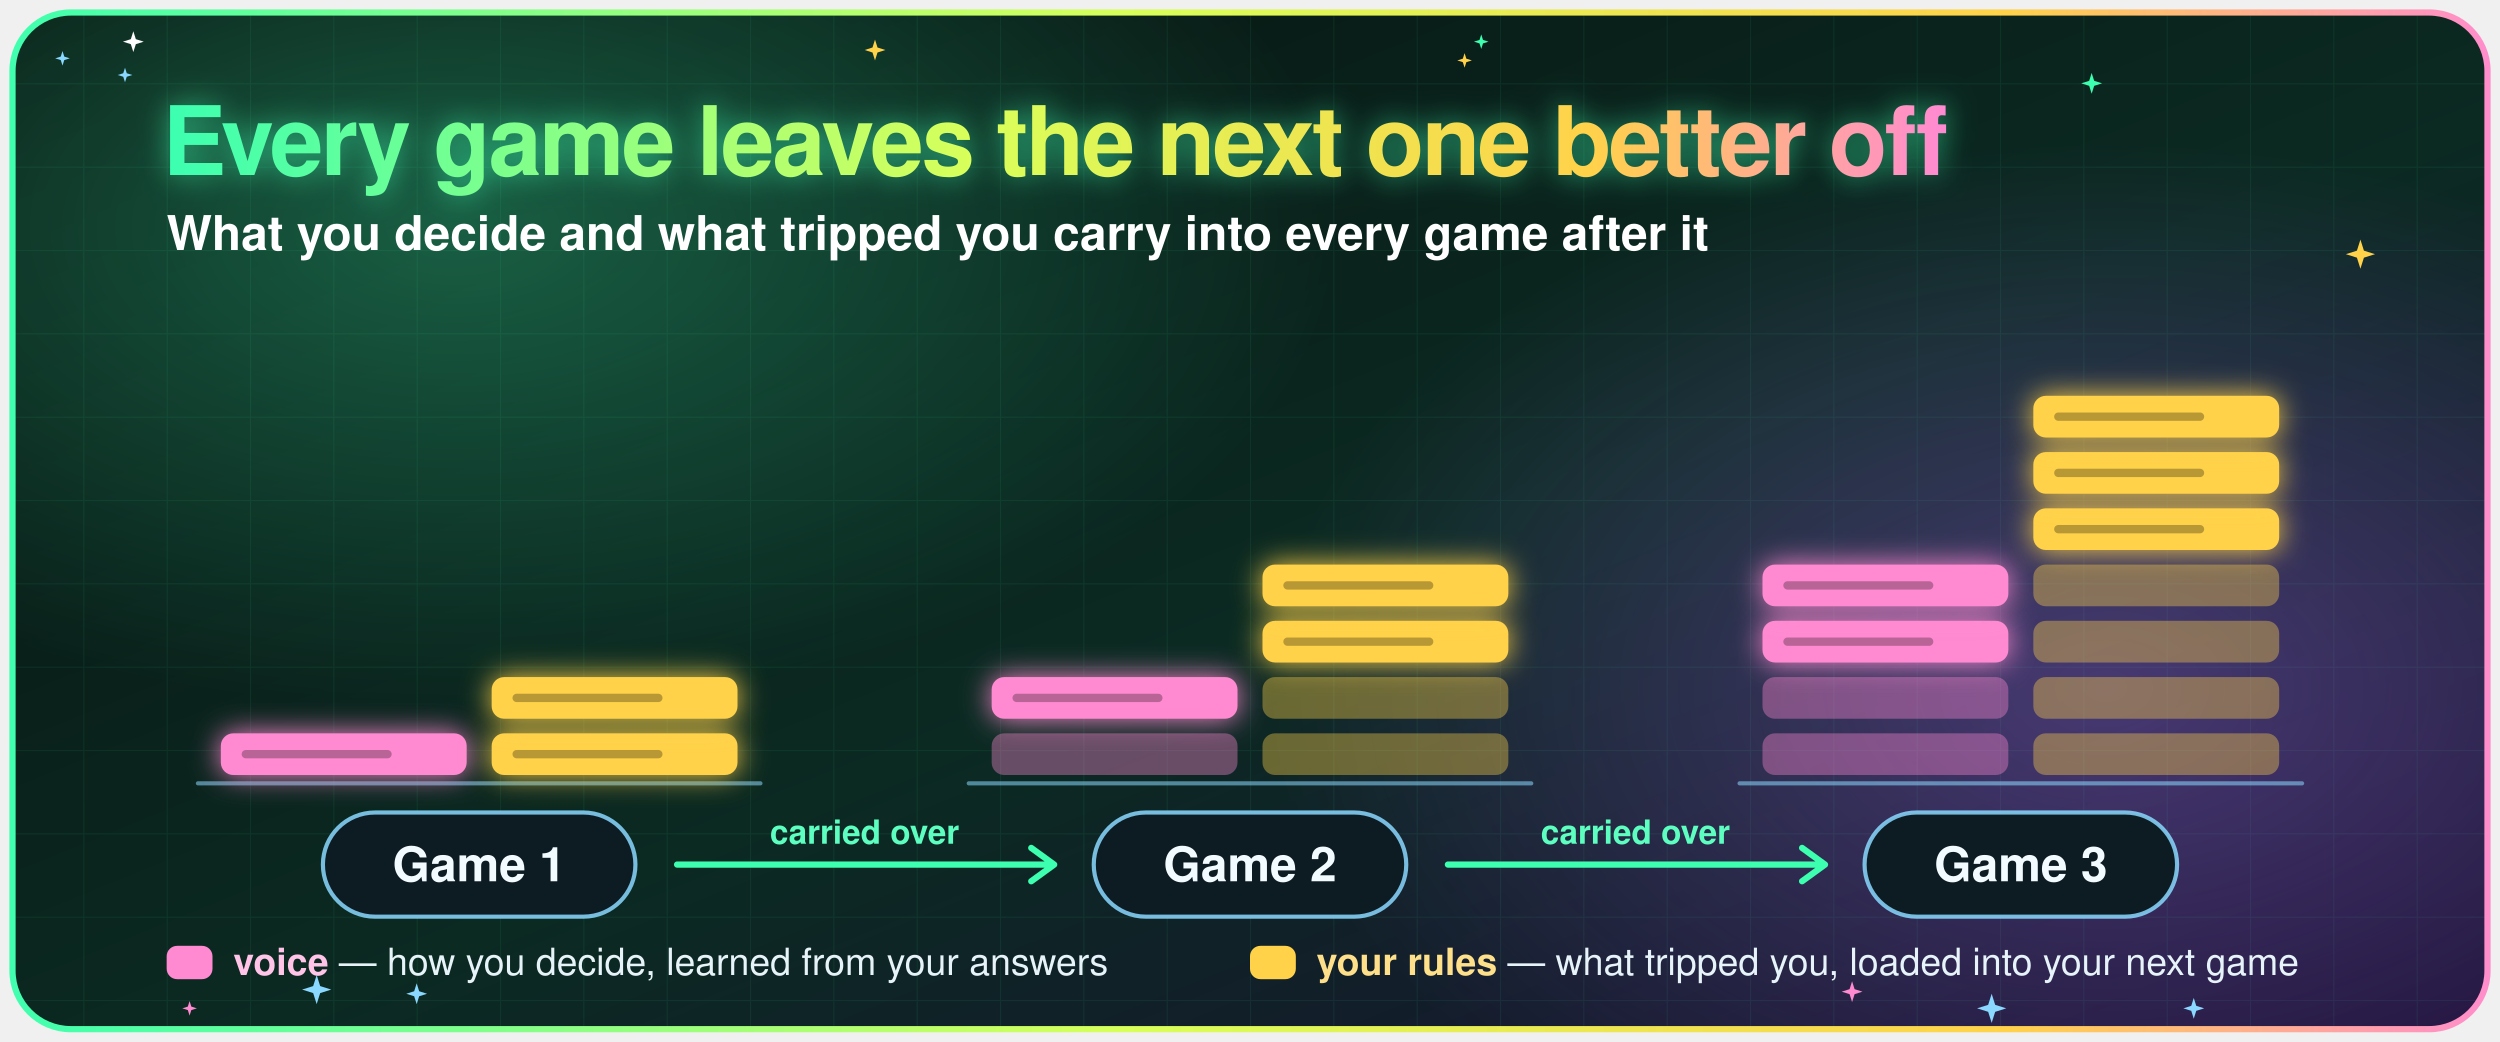
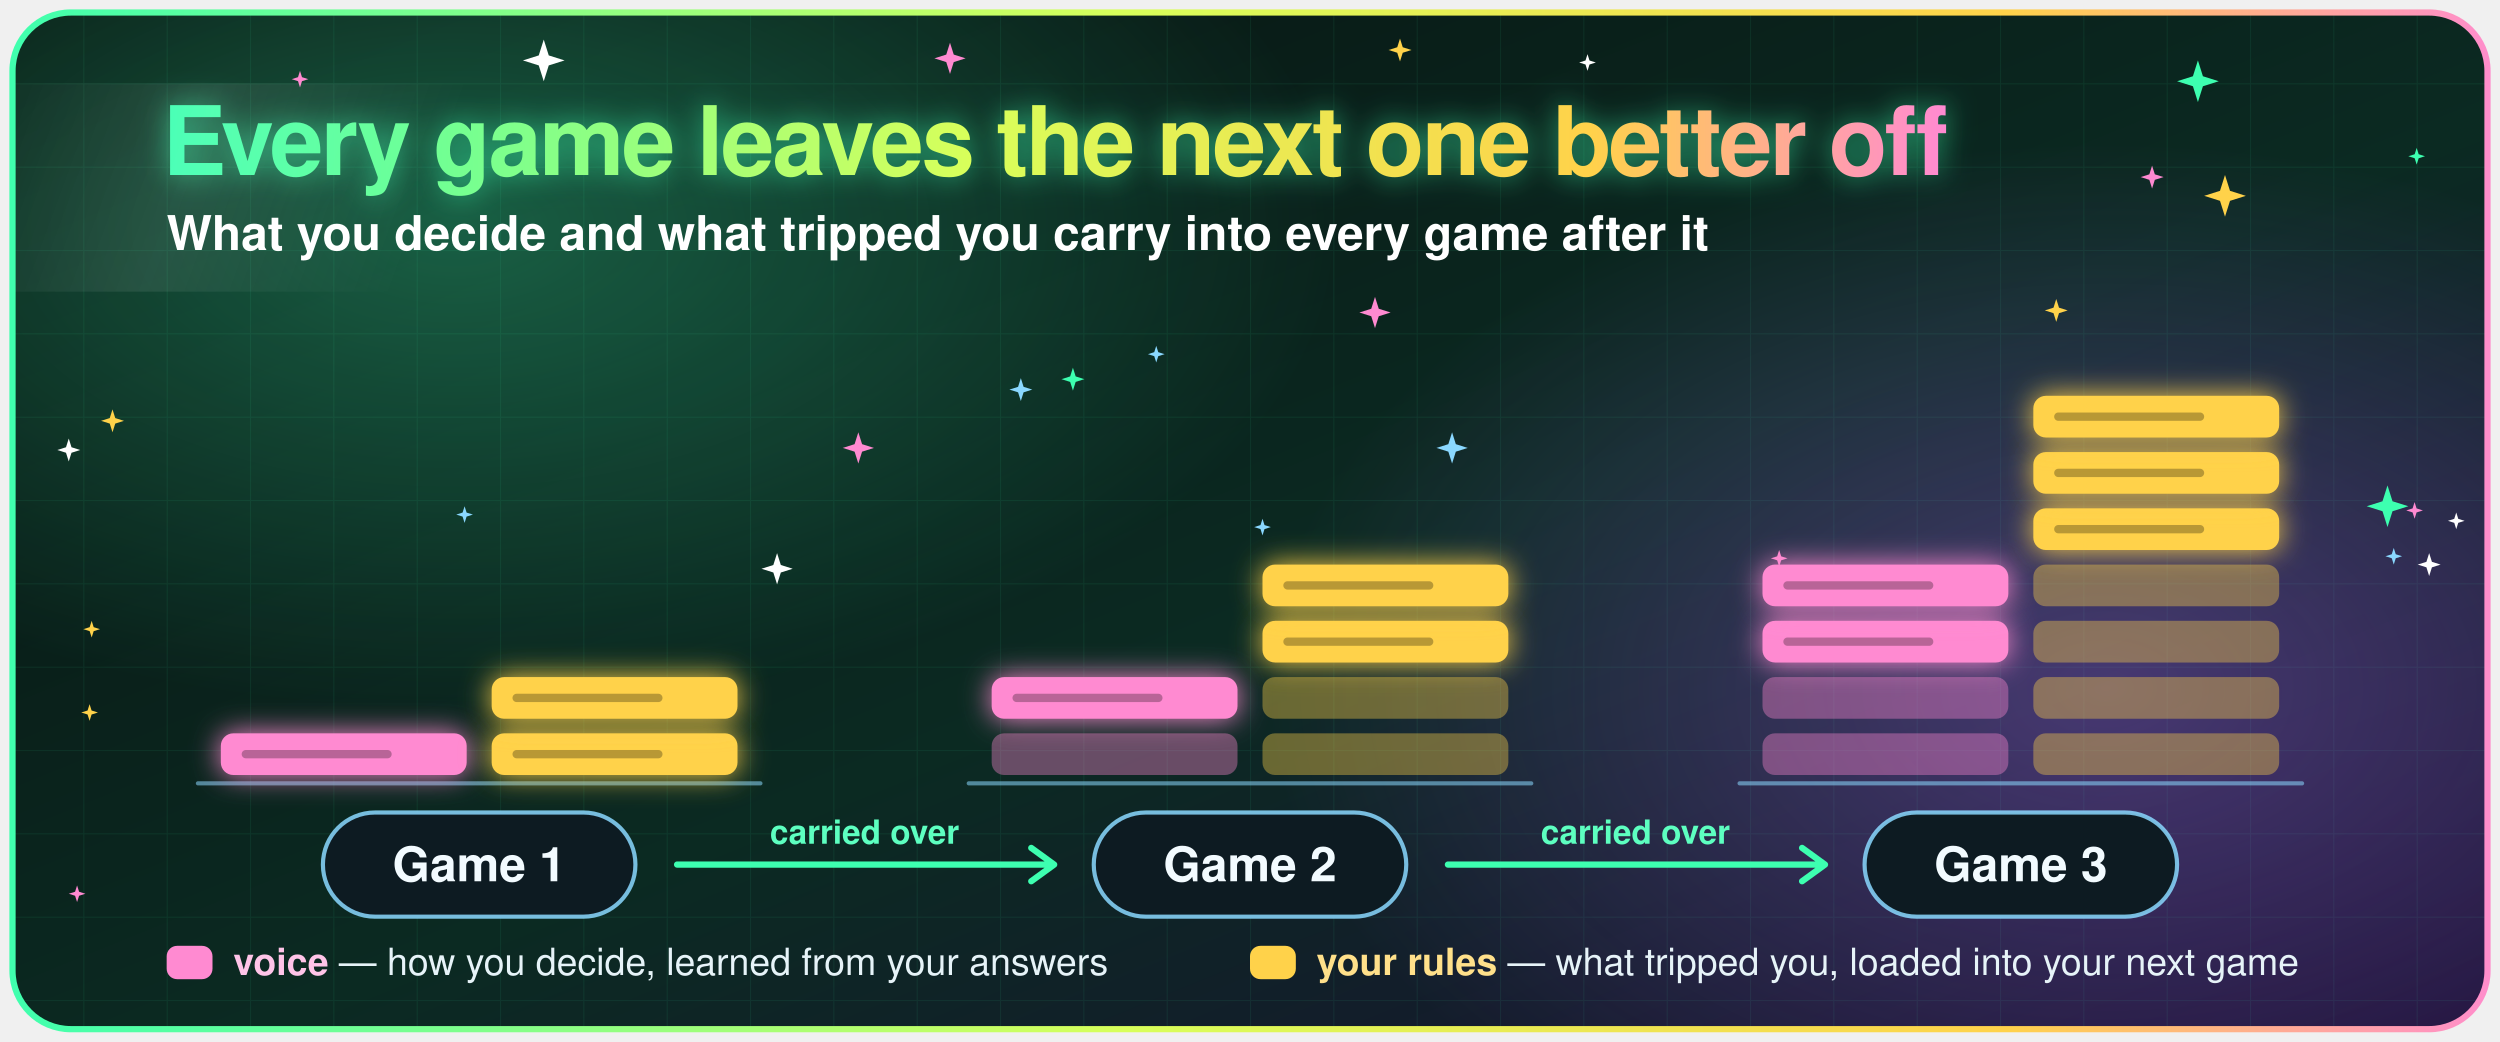
<svg xmlns="http://www.w3.org/2000/svg" viewBox="0 0 1200 500" width="1200" height="500" font-family="ui-sans-serif, -apple-system, BlinkMacSystemFont, 'Segoe UI', Helvetica, Arial, sans-serif">
  <defs>
    <linearGradient id="bg" x1="0" y1="0" x2="1" y2="1">
      <stop offset="0" stop-color="#07110e" />
      <stop offset="0.55" stop-color="#0b2a22" />
      <stop offset="1" stop-color="#1a1033" />
    </linearGradient>
    <linearGradient id="title" x1="0" y1="0" x2="1" y2="0">
      <stop offset="0" stop-color="#3dffb0" />
      <stop offset="0.45" stop-color="#d8ff5a" />
      <stop offset="0.8" stop-color="#ffd24a" />
      <stop offset="1" stop-color="#ff8ad1" />
    </linearGradient>
    <linearGradient id="you" x1="0" y1="0" x2="0" y2="1">
      <stop offset="0" stop-color="#5dffc0" />
      <stop offset="1" stop-color="#16b877" />
+     </linearGradient>
+     <linearGradient id="shine" x1="0" y1="0" x2="1" y2="0">
+       <stop offset="0" stop-color="#ffffff" stop-opacity="0" />
+       <stop offset="0.5" stop-color="#ffffff" stop-opacity="0.55" />
+       <stop offset="1" stop-color="#ffffff" stop-opacity="0" />
    </linearGradient>
    <radialGradient id="spot" cx="0.5" cy="0.5" r="0.5">
      <stop offset="0" stop-color="#3dffb0" stop-opacity="0.3" />
      <stop offset="1" stop-color="#3dffb0" stop-opacity="0" />
    </radialGradient>
    <radialGradient id="spot2" cx="0.5" cy="0.5" r="0.5">
      <stop offset="0" stop-color="#b06cff" stop-opacity="0.34" />
      <stop offset="1" stop-color="#b06cff" stop-opacity="0" />
    </radialGradient>
    <pattern id="grid" width="40" height="40" patternUnits="userSpaceOnUse">
      <path d="M40 0H0V40" fill="none" stroke="#3dffb0" stroke-opacity="0.07" stroke-width="1" />
    </pattern>
    <filter id="glow" x="-50%" y="-120%" width="200%" height="340%">
      <feGaussianBlur stdDeviation="7" />
    </filter>
    <clipPath id="card">
      <rect x="6" y="6" width="1188" height="488" rx="28" />
    </clipPath>
    <path id="star" d="M0,-10 L2.4,-2.4 L10,0 L2.4,2.4 L0,10 L-2.4,2.4 L-10,0 L-2.4,-2.4 Z" />
  </defs>
  <style>
    .tw { animation: tw 2.6s ease-in-out infinite; transform-box: fill-box; transform-origin: center; }
    @keyframes tw { 0%,100% { opacity: .15; transform: scale(.6); } 50% { opacity: 1; transform: scale(1.15); } }
    .new { animation: pop 2.4s ease-in-out infinite; }
    @keyframes pop { 0%,100% { opacity: .35; } 50% { opacity: .95; } }
+     .sweep { animation: sweep 5s ease-in-out infinite; }
+     @keyframes sweep { 0% { transform: translateX(-500px); } 60%,100% { transform: translateX(1300px); } }
  </style>
  <g clip-path="url(#card)">
    <rect x="6" y="6" width="1188" height="488" fill="url(#bg)" />
    <rect x="6" y="6" width="1188" height="488" fill="url(#grid)" />
    <ellipse cx="220" cy="110" rx="420" ry="230" fill="url(#spot)" />
    <ellipse cx="1010" cy="330" rx="400" ry="260" fill="url(#spot2)" />
-     <g transform="translate(956,484) scale(0.7)">
-       <use href="#star" class="tw" style="animation-delay:-0.49s" fill="#8ad8ff" />
-     </g>
-     <g transform="translate(1004,40) scale(0.5)">
-       <use href="#star" class="tw" style="animation-delay:-0.79s" fill="#3dffb0" />
-     </g>
-     <g transform="translate(1133,122) scale(0.7)">
-       <use href="#star" class="tw" style="animation-delay:-1.92s" fill="#ffd24a" />
-     </g>
-     <g transform="translate(60,36) scale(0.35)">
-       <use href="#star" class="tw" style="animation-delay:-2.29s" fill="#8ad8ff" />
-     </g>
-     <g transform="translate(91,484) scale(0.35)">
-       <use href="#star" class="tw" style="animation-delay:-1.35s" fill="#ff8ad1" />
-     </g>
-     <g transform="translate(1053,484) scale(0.5)">
-       <use href="#star" class="tw" style="animation-delay:-1.06s" fill="#8ad8ff" />
-     </g>
-     <g transform="translate(200,477) scale(0.5)">
-       <use href="#star" class="tw" style="animation-delay:-0.08s" fill="#8ad8ff" />
-     </g>
-     <g transform="translate(64,20) scale(0.5)">
-       <use href="#star" class="tw" style="animation-delay:-0.98s" fill="#ffffff" />
-     </g>
-     <g transform="translate(889,476) scale(0.5)">
-       <use href="#star" class="tw" style="animation-delay:-0.88s" fill="#ff8ad1" />
-     </g>
-     <g transform="translate(711,20) scale(0.35)">
-       <use href="#star" class="tw" style="animation-delay:-1.84s" fill="#3dffb0" />
-     </g>
-     <g transform="translate(152,475) scale(0.7)">
-       <use href="#star" class="tw" style="animation-delay:-0.49s" fill="#8ad8ff" />
-     </g>
-     <g transform="translate(420,24) scale(0.5)">
-       <use href="#star" class="tw" style="animation-delay:-1.09s" fill="#ffd24a" />
-     </g>
-     <g transform="translate(30,28) scale(0.35)">
-       <use href="#star" class="tw" style="animation-delay:-0.49s" fill="#8ad8ff" />
-     </g>
-     <g transform="translate(703,29) scale(0.35)">
-       <use href="#star" class="tw" style="animation-delay:-0.54s" fill="#ffd24a" />
+     <g transform="translate(697,215) scale(0.75)">
+       <use href="#star" class="tw" style="animation-delay:-2.07s" fill="#8ad8ff" />
+     </g>
+     <g transform="translate(987,149) scale(0.55)">
+       <use href="#star" class="tw" style="animation-delay:-1.69s" fill="#ffd24a" />
+     </g>
+     <g transform="translate(261,29) scale(1.0)">
+       <use href="#star" class="tw" style="animation-delay:-2.26s" fill="#ffffff" />
+     </g>
+     <g transform="translate(54,202) scale(0.55)">
+       <use href="#star" class="tw" style="animation-delay:-0.03s" fill="#ffd24a" />
+     </g>
+     <g transform="translate(1166,271) scale(0.55)">
+       <use href="#star" class="tw" style="animation-delay:-2.38s" fill="#ffffff" />
+     </g>
+     <g transform="translate(223,247) scale(0.4)">
+       <use href="#star" class="tw" style="animation-delay:-0.36s" fill="#8ad8ff" />
+     </g>
+     <g transform="translate(515,182) scale(0.55)">
+       <use href="#star" class="tw" style="animation-delay:-0.0s" fill="#3dffb0" />
+     </g>
+     <g transform="translate(1033,85) scale(0.55)">
+       <use href="#star" class="tw" style="animation-delay:-2.27s" fill="#ff8ad1" />
+     </g>
+     <g transform="translate(672,24) scale(0.55)">
+       <use href="#star" class="tw" style="animation-delay:-0.47s" fill="#ffd24a" />
+     </g>
+     <g transform="translate(44,302) scale(0.4)">
+       <use href="#star" class="tw" style="animation-delay:-0.94s" fill="#ffd24a" />
+     </g>
+     <g transform="translate(1149,267) scale(0.4)">
+       <use href="#star" class="tw" style="animation-delay:-0.86s" fill="#8ad8ff" />
+     </g>
+     <g transform="translate(660,150) scale(0.75)">
+       <use href="#star" class="tw" style="animation-delay:-0.17s" fill="#ff8ad1" />
+     </g>
+     <g transform="translate(373,273) scale(0.75)">
+       <use href="#star" class="tw" style="animation-delay:-0.48s" fill="#ffffff" />
+     </g>
+     <g transform="translate(1160,75) scale(0.4)">
+       <use href="#star" class="tw" style="animation-delay:-0.67s" fill="#3dffb0" />
+     </g>
+     <g transform="translate(762,30) scale(0.4)">
+       <use href="#star" class="tw" style="animation-delay:-1.43s" fill="#ffffff" />
+     </g>
+     <g transform="translate(43,342) scale(0.4)">
+       <use href="#star" class="tw" style="animation-delay:-1.18s" fill="#ffd24a" />
+     </g>
+     <g transform="translate(1179,250) scale(0.4)">
+       <use href="#star" class="tw" style="animation-delay:-1.96s" fill="#ffffff" />
+     </g>
+     <g transform="translate(412,215) scale(0.75)">
+       <use href="#star" class="tw" style="animation-delay:-2.32s" fill="#ff8ad1" />
+     </g>
+     <g transform="translate(854,268) scale(0.4)">
+       <use href="#star" class="tw" style="animation-delay:-1.53s" fill="#ff8ad1" />
+     </g>
+     <g transform="translate(1055,39) scale(1.0)">
+       <use href="#star" class="tw" style="animation-delay:-2.46s" fill="#3dffb0" />
+     </g>
+     <g transform="translate(456,28) scale(0.75)">
+       <use href="#star" class="tw" style="animation-delay:-2.39s" fill="#ff8ad1" />
+     </g>
+     <g transform="translate(37,429) scale(0.4)">
+       <use href="#star" class="tw" style="animation-delay:-0.81s" fill="#ff8ad1" />
+     </g>
+     <g transform="translate(1159,245) scale(0.4)">
+       <use href="#star" class="tw" style="animation-delay:-1.63s" fill="#ff8ad1" />
+     </g>
+     <g transform="translate(555,170) scale(0.4)">
+       <use href="#star" class="tw" style="animation-delay:-0.21s" fill="#8ad8ff" />
+     </g>
+     <g transform="translate(606,253) scale(0.4)">
+       <use href="#star" class="tw" style="animation-delay:-0.62s" fill="#8ad8ff" />
+     </g>
+     <g transform="translate(1068,94) scale(1.0)">
+       <use href="#star" class="tw" style="animation-delay:-1.69s" fill="#ffd24a" />
+     </g>
+     <g transform="translate(144,38) scale(0.4)">
+       <use href="#star" class="tw" style="animation-delay:-2.08s" fill="#ff8ad1" />
+     </g>
+     <g transform="translate(33,216) scale(0.55)">
+       <use href="#star" class="tw" style="animation-delay:-1.64s" fill="#ffffff" />
+     </g>
+     <g transform="translate(1146,243) scale(1.0)">
+       <use href="#star" class="tw" style="animation-delay:-0.97s" fill="#3dffb0" />
+     </g>
+     <g transform="translate(490,187) scale(0.55)">
+       <use href="#star" class="tw" style="animation-delay:-1.18s" fill="#8ad8ff" />
    </g>
    <text x="78" y="84" font-size="46" font-weight="900" letter-spacing="-1.2" fill="#3dffb0" filter="url(#glow)" opacity="0.6">Every game leaves the next one better off</text>
    <text x="78" y="84" font-size="46" font-weight="900" letter-spacing="-1.2" fill="url(#title)">Every game leaves the next one better off</text>
    <text x="80" y="120" font-size="23" font-weight="600" fill="#ffffff">What you decide and what tripped you carry into every game after it</text>
+     <rect class="sweep" x="0" y="40" width="240" height="100" fill="url(#shine)" opacity="0.16" transform="skewX(-20)" />
    <path d="M95,376 H365" stroke="#8ad8ff" stroke-opacity="0.55" stroke-width="2" stroke-linecap="round" />
    <rect class="new" style="animation-delay:-0.0s" x="106" y="352" width="118" height="20" rx="6" fill="#ff8ad1" filter="url(#glow)" />
    <rect x="106" y="352" width="118" height="20" rx="6" fill="#ff8ad1" />
    <rect x="116" y="360" width="72" height="4" rx="2" fill="#000000" opacity="0.28" />
    <rect class="new" style="animation-delay:-0.0s" x="236" y="352" width="118" height="20" rx="6" fill="#ffd24a" filter="url(#glow)" />
    <rect x="236" y="352" width="118" height="20" rx="6" fill="#ffd24a" />
    <rect x="246" y="360" width="72" height="4" rx="2" fill="#000000" opacity="0.28" />
    <rect class="new" style="animation-delay:-0.3s" x="236" y="325" width="118" height="20" rx="6" fill="#ffd24a" filter="url(#glow)" />
    <rect x="236" y="325" width="118" height="20" rx="6" fill="#ffd24a" />
    <rect x="246" y="333" width="72" height="4" rx="2" fill="#000000" opacity="0.28" />
    <rect x="155" y="390" width="150" height="50" rx="25" fill="#0d1b22" stroke="#8ad8ff" stroke-opacity="0.85" stroke-width="2" />
    <text x="230" y="423" font-size="23" font-weight="800" text-anchor="middle" fill="#f2fbff">Game 1</text>
    <path d="M465,376 H735" stroke="#8ad8ff" stroke-opacity="0.55" stroke-width="2" stroke-linecap="round" />
    <rect x="476" y="352" width="118" height="20" rx="6" fill="#ff8ad1" opacity="0.38" />
    <rect class="new" style="animation-delay:-0.3s" x="476" y="325" width="118" height="20" rx="6" fill="#ff8ad1" filter="url(#glow)" />
    <rect x="476" y="325" width="118" height="20" rx="6" fill="#ff8ad1" />
    <rect x="486" y="333" width="72" height="4" rx="2" fill="#000000" opacity="0.28" />
    <rect x="606" y="352" width="118" height="20" rx="6" fill="#ffd24a" opacity="0.38" />
    <rect x="606" y="325" width="118" height="20" rx="6" fill="#ffd24a" opacity="0.38" />
    <rect class="new" style="animation-delay:-0.6s" x="606" y="298" width="118" height="20" rx="6" fill="#ffd24a" filter="url(#glow)" />
    <rect x="606" y="298" width="118" height="20" rx="6" fill="#ffd24a" />
    <rect x="616" y="306" width="72" height="4" rx="2" fill="#000000" opacity="0.28" />
    <rect class="new" style="animation-delay:-0.9s" x="606" y="271" width="118" height="20" rx="6" fill="#ffd24a" filter="url(#glow)" />
    <rect x="606" y="271" width="118" height="20" rx="6" fill="#ffd24a" />
    <rect x="616" y="279" width="72" height="4" rx="2" fill="#000000" opacity="0.28" />
    <rect x="525" y="390" width="150" height="50" rx="25" fill="#0d1b22" stroke="#8ad8ff" stroke-opacity="0.85" stroke-width="2" />
    <text x="600" y="423" font-size="23" font-weight="800" text-anchor="middle" fill="#f2fbff">Game 2</text>
    <path d="M835,376 H1105" stroke="#8ad8ff" stroke-opacity="0.55" stroke-width="2" stroke-linecap="round" />
    <rect x="846" y="352" width="118" height="20" rx="6" fill="#ff8ad1" opacity="0.38" />
    <rect x="846" y="325" width="118" height="20" rx="6" fill="#ff8ad1" opacity="0.38" />
    <rect class="new" style="animation-delay:-0.6s" x="846" y="298" width="118" height="20" rx="6" fill="#ff8ad1" filter="url(#glow)" />
    <rect x="846" y="298" width="118" height="20" rx="6" fill="#ff8ad1" />
    <rect x="856" y="306" width="72" height="4" rx="2" fill="#000000" opacity="0.28" />
    <rect class="new" style="animation-delay:-0.9s" x="846" y="271" width="118" height="20" rx="6" fill="#ff8ad1" filter="url(#glow)" />
    <rect x="846" y="271" width="118" height="20" rx="6" fill="#ff8ad1" />
    <rect x="856" y="279" width="72" height="4" rx="2" fill="#000000" opacity="0.28" />
    <rect x="976" y="352" width="118" height="20" rx="6" fill="#ffd24a" opacity="0.38" />
    <rect x="976" y="325" width="118" height="20" rx="6" fill="#ffd24a" opacity="0.38" />
    <rect x="976" y="298" width="118" height="20" rx="6" fill="#ffd24a" opacity="0.38" />
    <rect x="976" y="271" width="118" height="20" rx="6" fill="#ffd24a" opacity="0.38" />
    <rect class="new" style="animation-delay:-1.2s" x="976" y="244" width="118" height="20" rx="6" fill="#ffd24a" filter="url(#glow)" />
    <rect x="976" y="244" width="118" height="20" rx="6" fill="#ffd24a" />
    <rect x="986" y="252" width="72" height="4" rx="2" fill="#000000" opacity="0.28" />
    <rect class="new" style="animation-delay:-1.5s" x="976" y="217" width="118" height="20" rx="6" fill="#ffd24a" filter="url(#glow)" />
    <rect x="976" y="217" width="118" height="20" rx="6" fill="#ffd24a" />
    <rect x="986" y="225" width="72" height="4" rx="2" fill="#000000" opacity="0.28" />
    <rect class="new" style="animation-delay:-1.8s" x="976" y="190" width="118" height="20" rx="6" fill="#ffd24a" filter="url(#glow)" />
    <rect x="976" y="190" width="118" height="20" rx="6" fill="#ffd24a" />
    <rect x="986" y="198" width="72" height="4" rx="2" fill="#000000" opacity="0.28" />
    <rect x="895" y="390" width="150" height="50" rx="25" fill="#0d1b22" stroke="#8ad8ff" stroke-opacity="0.85" stroke-width="2" />
    <text x="970" y="423" font-size="23" font-weight="800" text-anchor="middle" fill="#f2fbff">Game 3</text>
    <path d="M325,415 H505 M495,407 L506,415 L495,423" fill="none" stroke="#3dffb0" stroke-width="3" stroke-linecap="round" stroke-linejoin="round" />
    <text x="415" y="405" font-size="16" font-weight="700" text-anchor="middle" fill="#5dffc0">carried over</text>
    <path d="M695,415 H875 M865,407 L876,415 L865,423" fill="none" stroke="#3dffb0" stroke-width="3" stroke-linecap="round" stroke-linejoin="round" />
    <text x="785" y="405" font-size="16" font-weight="700" text-anchor="middle" fill="#5dffc0">carried over</text>
    <rect x="80" y="454" width="22" height="16" rx="5" fill="#ff8ad1" />
    <text x="112" y="468" font-size="18" font-weight="700" fill="#ffc4e8">voice <tspan fill="#e6f3f8" font-weight="500">— how you decide, learned from your answers</tspan>
    </text>
    <rect x="600" y="454" width="22" height="16" rx="5" fill="#ffd24a" />
    <text x="632" y="468" font-size="18" font-weight="700" fill="#ffe08a">your rules <tspan fill="#e6f3f8" font-weight="500">— what tripped you, loaded into your next game</tspan>
    </text>
  </g>
  <rect x="6" y="6" width="1188" height="488" rx="28" fill="none" stroke="url(#title)" stroke-width="3" />
</svg>
